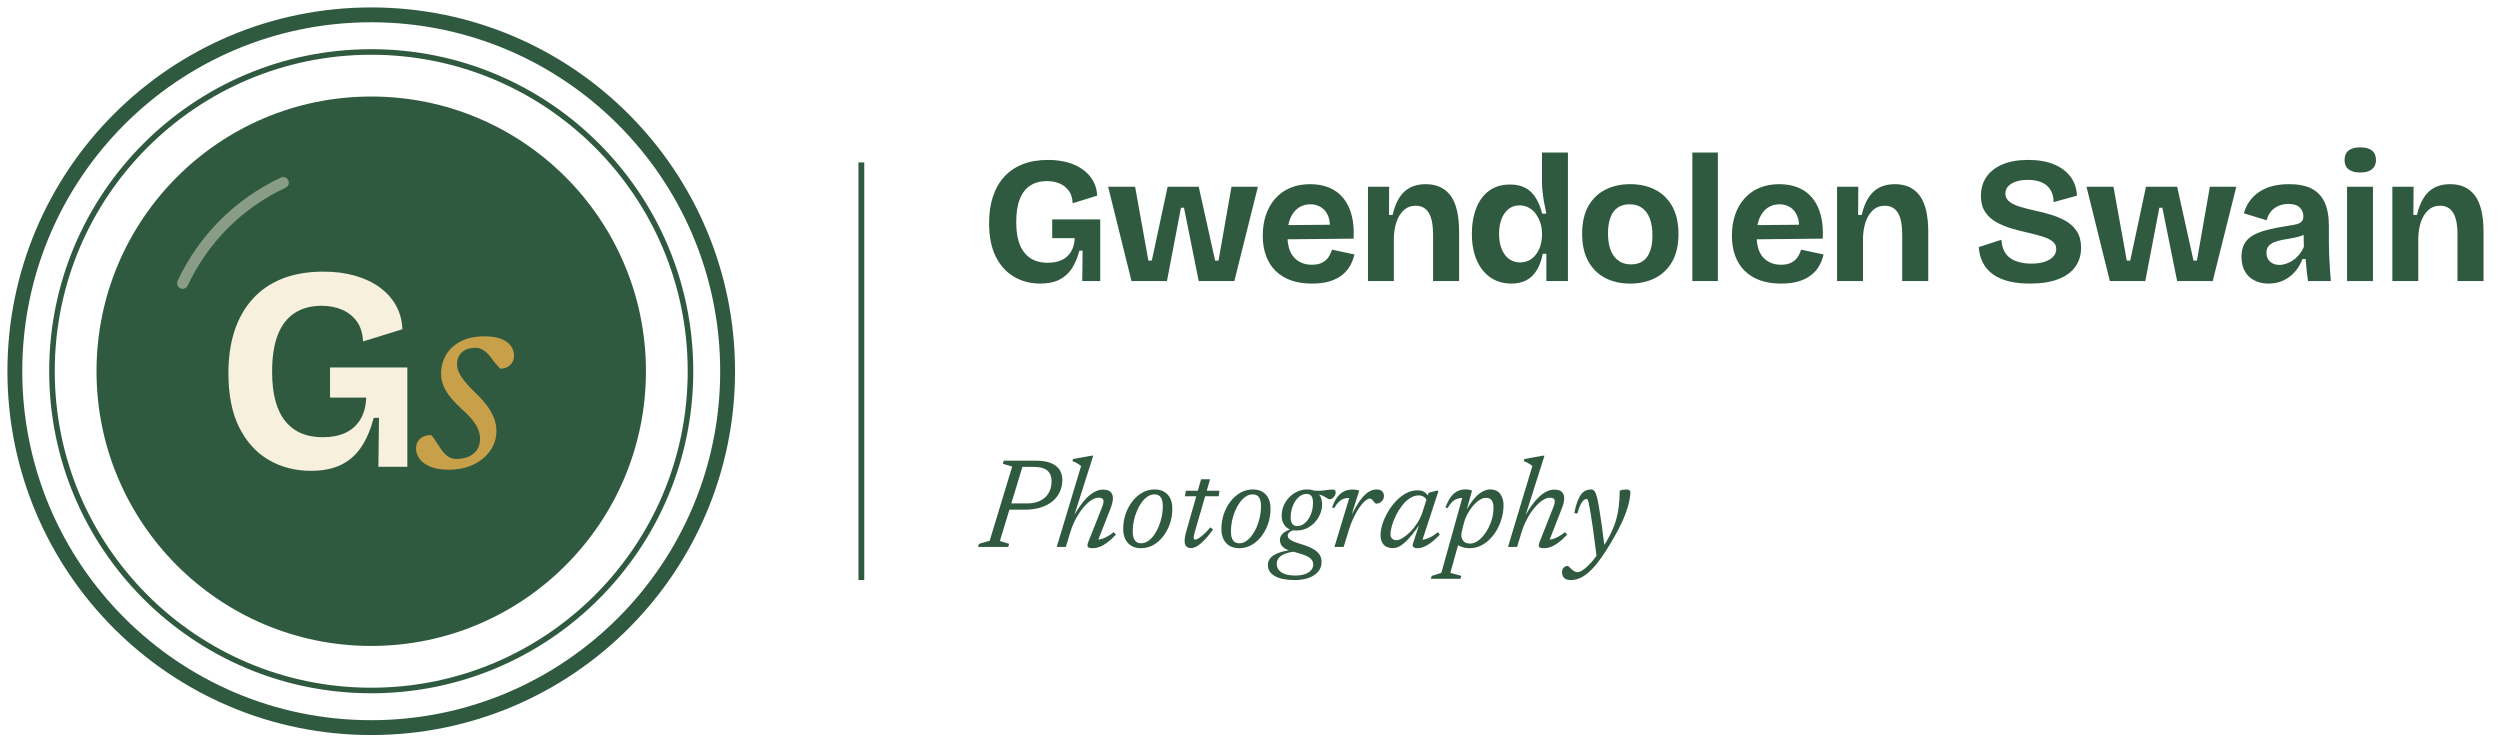
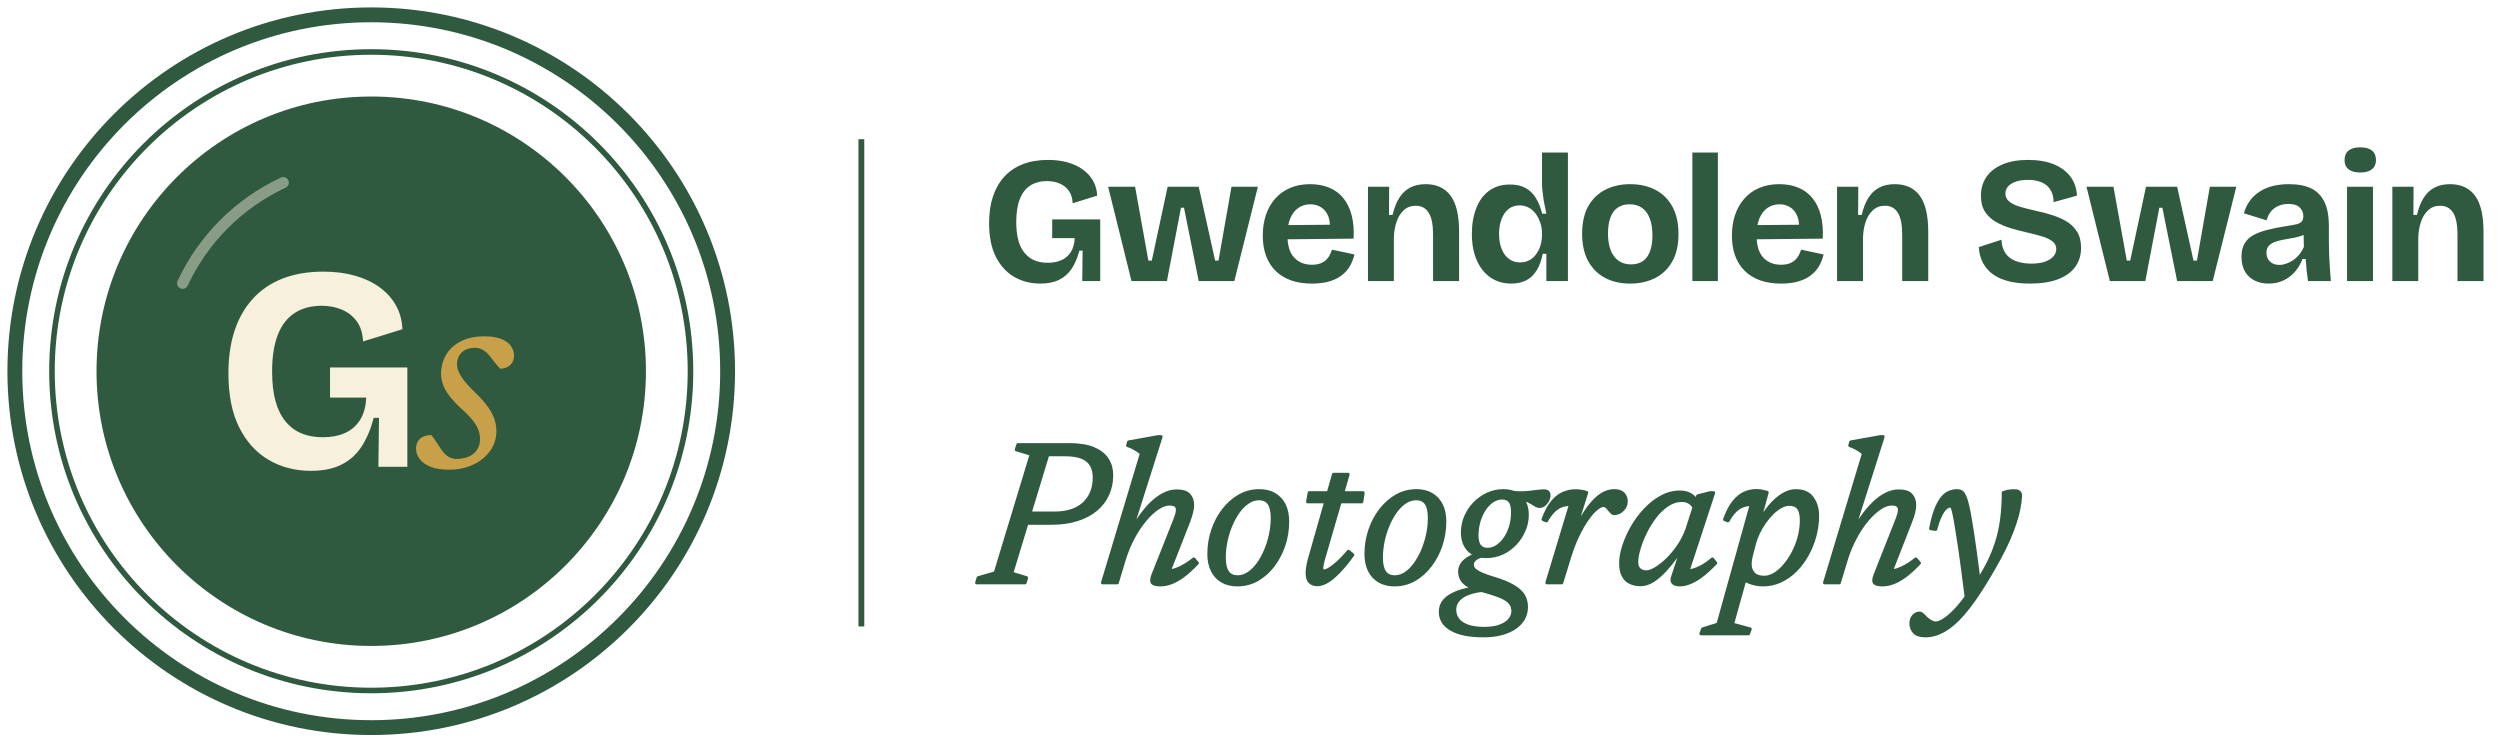
<svg xmlns="http://www.w3.org/2000/svg" viewBox="0 0 431 128" width="431" height="128">
  <g transform="scale(0.64)">
    <circle cx="100" cy="100" r="96" fill="none" stroke="#2F5A3F" stroke-width="4" />
    <circle cx="100" cy="100" r="86" fill="none" stroke="#2F5A3F" stroke-width="1.5" />
    <circle cx="100" cy="100" r="74" fill="#2F5A3F" />
    <path d="M49.2 76.3A56 56 0 0 1 76.3 49.2" fill="none" stroke="#F6F0DC" stroke-opacity="0.45" stroke-width="3" stroke-linecap="round" />
    <path d="M83.76 126.83L83.76 126.83Q77.44 126.83 72.41 123.91Q67.38 120.98 64.45 115.17Q61.53 109.36 61.53 100.55L61.53 100.55Q61.53 94.07 63.20 89.04Q64.88 84.01 68.12 80.46Q71.35 76.91 76.11 75.04Q80.87 73.17 87.11 73.17L87.11 73.17Q91.79 73.17 95.61 74.26Q99.43 75.35 102.24 77.38Q105.05 79.41 106.65 82.26Q108.25 85.10 108.40 88.69L108.40 88.69L97.80 91.97Q97.64 88.69 96.12 86.58Q94.60 84.48 92.14 83.43Q89.68 82.37 86.64 82.37L86.64 82.37Q82.43 82.37 79.43 84.28Q76.42 86.19 74.86 90.13Q73.30 94.07 73.30 100.08L73.30 100.08Q73.30 104.68 74.20 108.00Q75.10 111.31 76.89 113.49Q78.69 115.68 81.18 116.73Q83.68 117.78 86.95 117.78L86.95 117.78Q90.39 117.78 92.92 116.65Q95.46 115.52 96.98 113.14Q98.50 110.76 98.65 107.10L98.65 107.10L88.90 107.10L88.90 98.99L109.73 98.99L109.73 108.42L109.73 125.74L101.93 125.74L102.09 112.56L100.68 112.56Q99.43 117.24 97.33 120.40Q95.22 123.56 91.91 125.19Q88.59 126.83 83.76 126.83Z" fill="#F6F0DC" />
    <path d="M116.17 117.20L116.17 117.20Q116.67 117.75 117.18 118.54Q117.69 119.34 118.74 120.90L118.74 120.90Q119.79 122.46 120.81 123.05Q121.82 123.63 122.95 123.63L122.95 123.63Q124.75 123.63 126.19 123.03Q127.63 122.43 128.47 121.22Q129.31 120.01 129.31 118.25L129.31 118.25Q129.31 117.04 128.88 115.85Q128.45 114.66 127.36 113.26Q126.27 111.86 124.16 109.98L124.16 109.98Q122.13 108.07 120.96 106.51Q119.79 104.95 119.31 103.53Q118.82 102.11 118.82 100.70L118.82 100.70Q118.82 97.86 120.18 95.55Q121.55 93.25 124.16 91.93Q126.77 90.60 130.48 90.60L130.48 90.60Q133.21 90.60 134.96 91.28Q136.72 91.97 137.60 93.16Q138.47 94.35 138.47 95.83L138.47 95.83Q138.47 96.80 138.01 97.60Q137.54 98.40 136.72 98.85Q135.90 99.30 134.73 99.30L134.73 99.30Q134.34 98.87 133.79 98.26Q133.25 97.66 132.27 96.33L132.27 96.33Q131.26 94.97 130.21 94.33Q129.15 93.68 128.06 93.68L128.06 93.68Q125.80 93.68 124.45 94.87Q123.11 96.06 123.11 98.21L123.11 98.21Q123.11 99.14 123.58 100.21Q124.04 101.29 125.17 102.71Q126.31 104.13 128.33 106.08L128.33 106.08Q130.36 108.03 131.53 109.75Q132.70 111.47 133.21 113.01Q133.72 114.55 133.72 116.03L133.72 116.03Q133.72 119.07 132.04 121.43Q130.36 123.79 127.48 125.16Q124.59 126.52 120.96 126.52L120.96 126.52Q117.88 126.52 115.93 125.72Q113.98 124.92 113.03 123.61Q112.07 122.31 112.07 120.83L112.07 120.83Q112.07 119.77 112.54 118.95Q113.01 118.14 113.92 117.67Q114.84 117.20 116.17 117.20Z" fill="#C9A04A" />
  </g>
-   <rect x="148" y="28" width="1" height="72" fill="#2F5A3F" />
+   <rect x="148" y="24" width="1" height="84" fill="#2F5A3F" />
  <path d="M179.35 48.89L179.35 48.89Q176.84 48.89 174.84 47.73Q172.84 46.57 171.68 44.26Q170.52 41.95 170.52 38.45L170.52 38.45Q170.52 35.87 171.19 33.87Q171.85 31.88 173.14 30.46Q174.43 29.05 176.32 28.31Q178.21 27.57 180.69 27.57L180.69 27.57Q182.55 27.57 184.07 28Q185.59 28.43 186.70 29.24Q187.82 30.05 188.45 31.18Q189.09 32.31 189.15 33.73L189.15 33.73L184.93 35.04Q184.87 33.73 184.27 32.90Q183.66 32.06 182.69 31.64Q181.71 31.22 180.50 31.22L180.50 31.22Q178.83 31.22 177.63 31.98Q176.44 32.74 175.82 34.31Q175.20 35.87 175.20 38.26L175.20 38.26Q175.20 40.09 175.56 41.41Q175.91 42.73 176.63 43.59Q177.34 44.46 178.33 44.88Q179.32 45.30 180.63 45.30L180.63 45.30Q181.99 45.30 183.00 44.85Q184.00 44.40 184.61 43.45Q185.21 42.51 185.28 41.05L185.28 41.05L181.40 41.05L181.40 37.83L189.68 37.83L189.68 41.58L189.68 48.46L186.58 48.46L186.64 43.22L186.08 43.22Q185.59 45.08 184.75 46.34Q183.91 47.59 182.59 48.24Q181.28 48.89 179.35 48.89ZM201.18 48.46L195.07 48.46L191.04 32.19L195.69 32.19L197.98 44.93L198.57 44.93L201.30 32.19L206.66 32.19L209.49 44.93L210.07 44.93L212.31 32.19L216.86 32.19L212.80 48.46L206.66 48.46L204.12 35.81L203.60 35.81L201.18 48.46ZM226.16 48.89L226.16 48.89Q224.15 48.89 222.58 48.34Q221.02 47.78 219.93 46.72Q218.85 45.67 218.27 44.12Q217.70 42.57 217.70 40.62L217.70 40.62Q217.70 38.70 218.24 37.07Q218.79 35.44 219.84 34.25Q220.89 33.05 222.41 32.40Q223.93 31.75 225.85 31.75L225.85 31.75Q227.71 31.75 229.17 32.36Q230.63 32.96 231.60 34.17Q232.58 35.38 233.03 37.13Q233.48 38.88 233.36 41.14L233.36 41.14L220.58 41.27L220.58 38.82L230.78 38.73L229.20 39.97Q229.42 38.32 228.99 37.27Q228.55 36.22 227.73 35.72Q226.91 35.22 225.92 35.22L225.92 35.22Q224.74 35.22 223.84 35.84Q222.94 36.46 222.44 37.66Q221.95 38.85 221.95 40.52L221.95 40.52Q221.95 43.16 223.11 44.40Q224.27 45.64 226.16 45.64L226.16 45.64Q227.03 45.64 227.64 45.41Q228.24 45.17 228.63 44.80Q229.02 44.43 229.25 43.97Q229.48 43.50 229.64 43.04L229.64 43.04L233.51 43.87Q233.23 45.02 232.69 45.93Q232.15 46.85 231.25 47.51Q230.35 48.18 229.09 48.54Q227.84 48.89 226.16 48.89ZM240.30 48.46L235.84 48.46L235.84 38.60L235.84 32.19L239.49 32.19L239.46 37.05L240.08 37.05Q240.49 35.28 241.23 34.11Q241.97 32.93 243.11 32.34Q244.24 31.75 245.79 31.75L245.79 31.75Q248.61 31.75 250.08 33.73Q251.55 35.72 251.55 39.97L251.55 39.97L251.55 48.46L247.06 48.46L247.06 40.46Q247.06 37.86 246.30 36.66Q245.54 35.47 244.08 35.47L244.08 35.47Q242.84 35.47 242.00 36.25Q241.17 37.02 240.75 38.28Q240.33 39.53 240.30 41.08L240.30 41.08L240.30 48.46ZM260.54 48.89L260.54 48.89Q258.50 48.89 256.96 47.84Q255.43 46.79 254.59 44.86Q253.75 42.94 253.75 40.31L253.75 40.31Q253.75 37.83 254.50 35.91Q255.24 33.98 256.70 32.90Q258.16 31.81 260.33 31.81L260.33 31.81Q261.91 31.81 262.99 32.40Q264.08 32.99 264.77 34.12Q265.47 35.25 265.88 36.84L265.88 36.84L266.59 36.84Q266.37 35.84 266.20 34.90Q266.03 33.95 265.94 33.08Q265.84 32.22 265.84 31.57L265.84 31.57L265.84 26.30L270.31 26.30L270.31 40.46L270.31 48.46L266.59 48.46L266.59 43.75L265.97 43.75Q265.63 45.48 264.91 46.63Q264.20 47.78 263.10 48.34Q262 48.89 260.54 48.89ZM262.03 45.24L262.03 45.24Q263.05 45.24 263.77 44.80Q264.48 44.37 264.94 43.67Q265.41 42.97 265.63 42.15Q265.84 41.33 265.84 40.62L265.84 40.62L265.84 40.03Q265.84 39.44 265.67 38.80Q265.50 38.17 265.19 37.55Q264.88 36.93 264.42 36.45Q263.95 35.97 263.33 35.69Q262.71 35.41 261.97 35.41L261.97 35.41Q260.85 35.41 260.08 36.03Q259.30 36.65 258.87 37.75Q258.44 38.85 258.44 40.31L258.44 40.31Q258.44 41.80 258.88 42.91Q259.33 44.03 260.14 44.63Q260.95 45.24 262.03 45.24ZM281.03 48.89L281.03 48.89Q278.59 48.89 276.73 47.92Q274.87 46.94 273.81 45.03Q272.76 43.13 272.76 40.28L272.76 40.28Q272.76 37.42 273.83 35.53Q274.90 33.64 276.77 32.70Q278.65 31.75 281.03 31.75L281.03 31.75Q283.48 31.75 285.36 32.71Q287.23 33.67 288.30 35.58Q289.37 37.49 289.37 40.34L289.37 40.34Q289.37 43.22 288.27 45.13Q287.17 47.03 285.30 47.96Q283.42 48.89 281.03 48.89ZM281.19 45.58L281.19 45.58Q282.40 45.58 283.22 45.02Q284.04 44.46 284.46 43.33Q284.88 42.20 284.88 40.59L284.88 40.59Q284.88 38.88 284.43 37.69Q283.98 36.49 283.11 35.86Q282.24 35.22 280.91 35.22L280.91 35.22Q279.76 35.22 278.93 35.77Q278.09 36.31 277.66 37.44Q277.22 38.57 277.22 40.21L277.22 40.21Q277.22 42.85 278.28 44.21Q279.33 45.58 281.19 45.58ZM296.16 48.46L291.76 48.46L291.76 26.30L296.16 26.30L296.16 48.46ZM307.04 48.89L307.04 48.89Q305.03 48.89 303.46 48.34Q301.90 47.78 300.81 46.72Q299.73 45.67 299.15 44.12Q298.58 42.57 298.58 40.62L298.58 40.62Q298.58 38.70 299.12 37.07Q299.67 35.44 300.72 34.25Q301.77 33.05 303.29 32.40Q304.81 31.75 306.73 31.75L306.73 31.75Q308.59 31.75 310.05 32.36Q311.51 32.96 312.48 34.17Q313.46 35.38 313.91 37.13Q314.36 38.88 314.24 41.14L314.24 41.14L301.46 41.27L301.46 38.82L311.66 38.73L310.08 39.97Q310.30 38.32 309.86 37.27Q309.43 36.22 308.61 35.72Q307.79 35.22 306.80 35.22L306.80 35.22Q305.62 35.22 304.72 35.84Q303.82 36.46 303.32 37.66Q302.83 38.85 302.83 40.52L302.83 40.52Q302.83 43.16 303.99 44.40Q305.15 45.64 307.04 45.64L307.04 45.64Q307.91 45.64 308.52 45.41Q309.12 45.17 309.51 44.80Q309.89 44.43 310.13 43.97Q310.36 43.50 310.51 43.04L310.51 43.04L314.39 43.87Q314.11 45.02 313.57 45.93Q313.03 46.85 312.13 47.51Q311.23 48.18 309.97 48.54Q308.72 48.89 307.04 48.89ZM321.18 48.46L316.71 48.46L316.71 38.60L316.71 32.19L320.37 32.19L320.34 37.05L320.96 37.05Q321.37 35.28 322.11 34.11Q322.85 32.93 323.98 32.34Q325.12 31.75 326.67 31.75L326.67 31.75Q329.49 31.75 330.96 33.73Q332.43 35.72 332.43 39.97L332.43 39.97L332.43 48.46L327.94 48.46L327.94 40.46Q327.94 37.86 327.18 36.66Q326.42 35.47 324.96 35.47L324.96 35.47Q323.72 35.47 322.88 36.25Q322.05 37.02 321.63 38.28Q321.21 39.53 321.18 41.08L321.18 41.08L321.18 48.46ZM349.98 48.89L349.98 48.89Q347.96 48.89 346.37 48.51Q344.77 48.12 343.64 47.33Q342.51 46.54 341.87 45.34Q341.24 44.15 341.14 42.60L341.14 42.60L345.05 41.33Q345.11 42.73 345.75 43.66Q346.38 44.59 347.56 45.02Q348.74 45.45 350.19 45.45L350.19 45.45Q351.59 45.45 352.55 45.11Q353.51 44.77 354.01 44.20Q354.50 43.62 354.50 42.94L354.50 42.94Q354.50 42.14 353.88 41.64Q353.26 41.14 352.19 40.80Q351.13 40.46 349.76 40.15L349.76 40.15Q348.24 39.81 346.77 39.38Q345.30 38.94 344.10 38.26Q342.91 37.58 342.21 36.49Q341.51 35.41 341.51 33.77L341.51 33.77Q341.51 31.88 342.46 30.50Q343.41 29.12 345.24 28.34Q347.06 27.57 349.64 27.57L349.64 27.57Q352.24 27.57 354.09 28.33Q355.93 29.09 356.95 30.46Q357.98 31.84 358.07 33.73L358.07 33.73L354.04 34.85Q354.04 33.89 353.73 33.18Q353.42 32.46 352.86 31.98Q352.30 31.50 351.48 31.26Q350.66 31.01 349.61 31.01L349.61 31.01Q348.40 31.01 347.51 31.32Q346.63 31.63 346.18 32.15Q345.73 32.68 345.73 33.39L345.73 33.39Q345.73 34.23 346.43 34.77Q347.13 35.32 348.29 35.66Q349.45 36.00 350.85 36.31L350.85 36.31Q352.18 36.59 353.56 37.01Q354.94 37.42 356.13 38.09Q357.32 38.76 358.05 39.89Q358.78 41.02 358.78 42.73L358.78 42.73Q358.78 44.59 357.79 45.98Q356.80 47.38 354.83 48.13Q352.86 48.89 349.98 48.89ZM369.85 48.46L363.74 48.46L359.71 32.19L364.36 32.19L366.66 44.93L367.25 44.93L369.97 32.19L375.34 32.19L378.16 44.93L378.75 44.93L380.98 32.19L385.54 32.19L381.47 48.46L375.34 48.46L372.79 35.81L372.27 35.81L369.85 48.46ZM391.08 48.89L391.08 48.89Q389.72 48.89 388.67 48.35Q387.61 47.81 387.02 46.79Q386.43 45.76 386.43 44.24L386.43 44.24Q386.43 42.91 386.95 42.01Q387.46 41.11 388.45 40.55Q389.44 40.00 390.90 39.63Q392.36 39.25 394.22 38.97L394.22 38.97Q395.21 38.82 395.84 38.68Q396.48 38.54 396.79 38.21Q397.10 37.89 397.10 37.27L397.10 37.27Q397.10 36.40 396.48 35.78Q395.86 35.16 394.53 35.16L394.53 35.16Q393.63 35.16 392.87 35.47Q392.11 35.78 391.56 36.40Q391.02 37.02 390.77 37.98L390.77 37.98L386.84 36.77Q387.21 35.50 387.91 34.57Q388.60 33.64 389.60 33.01Q390.59 32.37 391.86 32.06Q393.13 31.75 394.62 31.75L394.62 31.75Q397.00 31.75 398.51 32.51Q400.01 33.27 400.76 34.87Q401.50 36.46 401.50 38.97L401.50 38.97L401.50 41.76Q401.50 42.85 401.55 43.97Q401.59 45.08 401.67 46.21Q401.75 47.34 401.84 48.46L401.84 48.46L397.90 48.46Q397.78 47.69 397.67 46.68Q397.56 45.67 397.50 44.65L397.50 44.65L396.94 44.65Q396.51 45.83 395.70 46.79Q394.90 47.75 393.73 48.32Q392.57 48.89 391.08 48.89ZM392.98 45.67L392.98 45.67Q393.56 45.67 394.17 45.45Q394.77 45.24 395.35 44.85Q395.92 44.46 396.40 43.87Q396.88 43.28 397.19 42.54L397.19 42.54L397.13 39.94L397.84 40.09Q397.28 40.49 396.54 40.73Q395.80 40.96 395.01 41.08Q394.22 41.21 393.44 41.36Q392.67 41.52 392.06 41.76Q391.46 42.01 391.10 42.43Q390.74 42.85 390.74 43.59L390.74 43.59Q390.74 44.55 391.36 45.11Q391.98 45.67 392.98 45.67ZM409.10 48.46L404.63 48.46L404.63 32.19L409.10 32.19L409.10 48.46ZM406.89 29.74L406.89 29.74Q405.59 29.74 404.89 29.19Q404.20 28.65 404.20 27.60L404.20 27.60Q404.20 26.51 404.89 25.95Q405.59 25.40 406.89 25.40L406.89 25.40Q408.23 25.40 408.92 25.95Q409.62 26.51 409.62 27.60L409.62 27.60Q409.62 28.62 408.92 29.18Q408.23 29.74 406.89 29.74ZM416.91 48.46L412.44 48.46L412.44 38.60L412.44 32.19L416.10 32.19L416.07 37.05L416.69 37.05Q417.09 35.28 417.84 34.11Q418.58 32.93 419.71 32.34Q420.84 31.75 422.39 31.75L422.39 31.75Q425.22 31.75 426.69 33.73Q428.16 35.72 428.16 39.97L428.16 39.97L428.16 48.46L423.67 48.46L423.67 40.46Q423.67 37.86 422.91 36.66Q422.15 35.47 420.69 35.47L420.69 35.47Q419.45 35.47 418.61 36.25Q417.78 37.02 417.36 38.28Q416.94 39.53 416.91 41.08L416.91 41.08L416.91 48.46Z" fill="#2F5A3F" />
-   <path d="M172.77 86.79L177.05 86.79Q178.02 86.79 178.80 86.54Q179.58 86.28 180.14 85.79Q180.69 85.29 180.99 84.58Q181.29 83.86 181.29 82.94L181.29 82.94Q181.29 82.15 180.97 81.60Q180.65 81.06 179.96 80.77Q179.26 80.49 178.15 80.49L178.15 80.49L174.66 80.49L175.14 79.42L178.57 79.42Q180.19 79.42 181.20 79.84Q182.21 80.27 182.68 81.00Q183.15 81.74 183.15 82.70L183.15 82.70Q183.15 83.84 182.71 84.79Q182.28 85.74 181.44 86.43Q180.60 87.12 179.41 87.49Q178.22 87.87 176.69 87.87L176.69 87.87L172.53 87.87L172.77 86.79ZM176.59 79.42L172.38 93.27L173.98 93.76L173.82 94.29L168.62 94.29L168.78 93.76L170.62 93.23L174.50 80.44L172.89 79.95L173.06 79.42L176.59 79.42ZM184.53 91.71L184.53 91.71L183.75 94.29L182.18 94.29L186.38 80.34Q186.18 80.18 185.96 80.03Q185.73 79.88 185.47 79.74Q185.21 79.61 184.89 79.50L184.89 79.50L184.99 79.13L188.17 78.56L188.47 78.56L185.16 88.98L185.11 88.96Q185.64 88.00 186.24 87.17Q186.83 86.34 187.46 85.72Q188.10 85.11 188.78 84.76Q189.46 84.41 190.15 84.41L190.15 84.41Q191.11 84.41 191.49 84.83Q191.87 85.25 191.87 85.91L191.87 85.91Q191.87 86.27 191.75 86.73Q191.64 87.20 191.41 87.78L191.41 87.78L189.17 93.49L189.15 93.03Q189.55 93.04 190.02 92.89Q190.48 92.74 190.99 92.44Q191.51 92.15 192.01 91.74L192.01 91.74L192.38 92.17Q191.54 93.06 190.83 93.58Q190.12 94.09 189.53 94.30Q188.94 94.51 188.43 94.51L188.43 94.51Q187.72 94.51 187.55 94.29Q187.38 94.06 187.63 93.41L187.63 93.41L190.01 87.41Q190.12 87.11 190.19 86.87Q190.25 86.62 190.25 86.44L190.25 86.44Q190.25 86.14 190.06 85.97Q189.87 85.80 189.38 85.80L189.38 85.80Q188.80 85.80 188.11 86.26Q187.42 86.72 186.74 87.54Q186.06 88.36 185.48 89.43Q184.91 90.51 184.53 91.71ZM199.05 84.38L199.05 84.38Q200.02 84.38 200.70 84.78Q201.38 85.18 201.75 85.92Q202.11 86.66 202.11 87.70L202.11 87.70Q202.11 89.03 201.70 90.26Q201.28 91.49 200.55 92.44Q199.82 93.40 198.84 93.96Q197.85 94.51 196.70 94.51L196.70 94.51Q195.75 94.51 195.06 94.11Q194.38 93.71 194.01 92.97Q193.64 92.22 193.64 91.19L193.64 91.19Q193.64 89.86 194.05 88.64Q194.46 87.42 195.20 86.46Q195.94 85.50 196.92 84.94Q197.91 84.38 199.05 84.38ZM196.73 93.66L196.73 93.66Q197.35 93.66 197.90 93.29Q198.46 92.92 198.93 92.28Q199.39 91.64 199.74 90.82Q200.09 90.00 200.28 89.09Q200.47 88.19 200.47 87.31L200.47 87.31Q200.47 86.25 200.12 85.74Q199.77 85.23 199.03 85.23L199.03 85.23Q198.41 85.23 197.85 85.60Q197.29 85.97 196.82 86.61Q196.36 87.25 196.01 88.07Q195.66 88.89 195.47 89.80Q195.28 90.70 195.28 91.60L195.28 91.60Q195.28 92.63 195.64 93.15Q195.99 93.66 196.73 93.66ZM210.10 85.56L204.28 85.56L204.45 84.60L210.24 84.60L210.10 85.56ZM208.62 82.62L205.96 91.79Q205.90 91.99 205.87 92.15Q205.83 92.31 205.81 92.44Q205.78 92.56 205.78 92.65L205.78 92.65Q205.78 92.85 205.86 92.94Q205.93 93.03 206.06 93.03L206.06 93.03Q206.29 93.03 206.69 92.77Q207.09 92.52 207.60 92.05Q208.12 91.58 208.67 90.91L208.67 90.91L209.13 91.29Q208.60 92.02 208.09 92.61Q207.58 93.20 207.09 93.63Q206.61 94.05 206.16 94.27Q205.72 94.49 205.31 94.49L205.31 94.49Q204.82 94.49 204.52 94.20Q204.23 93.92 204.23 93.23L204.23 93.23Q204.23 92.94 204.30 92.53Q204.36 92.12 204.52 91.58L204.52 91.58L207.07 82.62L208.62 82.62ZM215.98 84.38L215.98 84.38Q216.95 84.38 217.63 84.78Q218.31 85.18 218.68 85.92Q219.04 86.66 219.04 87.70L219.04 87.70Q219.04 89.03 218.63 90.26Q218.21 91.49 217.48 92.44Q216.75 93.40 215.77 93.96Q214.78 94.51 213.63 94.51L213.63 94.51Q212.68 94.51 211.99 94.11Q211.31 93.71 210.94 92.97Q210.57 92.22 210.57 91.19L210.57 91.19Q210.57 89.86 210.98 88.64Q211.39 87.42 212.13 86.46Q212.87 85.50 213.85 84.94Q214.84 84.38 215.98 84.38ZM213.66 93.66L213.66 93.66Q214.28 93.66 214.83 93.29Q215.39 92.92 215.85 92.28Q216.32 91.64 216.67 90.82Q217.01 90.00 217.21 89.09Q217.40 88.19 217.40 87.31L217.40 87.31Q217.40 86.25 217.05 85.74Q216.70 85.23 215.96 85.23L215.96 85.23Q215.34 85.23 214.78 85.60Q214.22 85.97 213.75 86.61Q213.29 87.25 212.94 88.07Q212.59 88.89 212.40 89.80Q212.21 90.70 212.21 91.60L212.21 91.60Q212.21 92.63 212.57 93.15Q212.92 93.66 213.66 93.66ZM229.29 86.06L229.29 86.06Q229.08 86.06 228.91 85.97Q228.74 85.88 228.54 85.74Q228.33 85.61 228.05 85.47Q227.76 85.34 227.34 85.24Q226.91 85.14 226.30 85.11L226.30 85.11L226.07 84.53Q226.94 84.64 227.61 84.60Q228.28 84.56 228.81 84.48Q229.33 84.40 229.76 84.40L229.76 84.40Q230.02 84.40 230.14 84.52Q230.27 84.63 230.27 84.86L230.27 84.86Q230.27 85.11 230.18 85.31Q230.08 85.52 229.94 85.69Q229.80 85.86 229.63 85.96Q229.46 86.06 229.29 86.06ZM223.65 90.70L223.65 90.70Q224.07 90.70 224.46 90.51Q224.85 90.31 225.20 89.95Q225.55 89.58 225.81 89.08Q226.07 88.58 226.22 87.97Q226.36 87.36 226.36 86.66L226.36 86.66Q226.36 85.86 226.08 85.51Q225.79 85.15 225.24 85.15L225.24 85.15Q224.82 85.15 224.43 85.34Q224.03 85.53 223.69 85.90Q223.34 86.27 223.08 86.77Q222.82 87.27 222.67 87.88Q222.51 88.49 222.51 89.20L222.51 89.20Q222.51 89.98 222.81 90.34Q223.10 90.70 223.65 90.70ZM225.36 84.38L225.36 84.38Q226.21 84.38 226.78 84.71Q227.34 85.04 227.64 85.62Q227.93 86.19 227.93 86.97L227.93 86.97Q227.93 87.86 227.57 88.67Q227.22 89.48 226.61 90.12Q226.00 90.75 225.21 91.11Q224.42 91.46 223.52 91.46L223.52 91.46Q222.67 91.46 222.10 91.13Q221.54 90.80 221.25 90.22Q220.96 89.64 220.96 88.89L220.96 88.89Q220.96 87.99 221.31 87.17Q221.66 86.36 222.27 85.73Q222.88 85.11 223.68 84.74Q224.47 84.38 225.36 84.38ZM223.22 100L223.22 100Q222.11 100 221.24 99.83Q220.38 99.66 219.79 99.32Q219.19 98.99 218.88 98.51Q218.58 98.03 218.58 97.41L218.58 97.41Q218.58 96.71 219.02 96.20Q219.47 95.69 220.36 95.34Q221.25 94.99 222.61 94.82L222.61 94.82L223.42 94.65L223.79 95.06Q222.90 95.09 222.22 95.25Q221.54 95.41 221.06 95.69Q220.59 95.97 220.35 96.35Q220.11 96.73 220.11 97.19L220.11 97.19Q220.11 97.81 220.46 98.26Q220.81 98.71 221.52 98.97Q222.24 99.22 223.30 99.22L223.30 99.22Q224.36 99.22 225.04 98.95Q225.73 98.69 226.06 98.26Q226.40 97.83 226.40 97.35L226.40 97.35Q226.40 96.92 226.19 96.59Q225.98 96.26 225.54 96.01Q225.10 95.75 224.41 95.53Q223.72 95.30 222.79 95.05L222.79 95.05Q221.90 94.83 221.44 94.51Q220.97 94.18 220.82 93.82Q220.66 93.45 220.66 93.09L220.66 93.09Q220.66 92.60 220.95 92.21Q221.24 91.83 221.79 91.54Q222.34 91.24 223.09 91.06L223.09 91.06L223.53 91.31Q222.76 91.41 222.38 91.69Q222.01 91.98 222.01 92.34L222.01 92.34Q222.01 92.53 222.10 92.70Q222.18 92.86 222.42 93.03Q222.65 93.20 223.10 93.39Q223.55 93.58 224.27 93.80L224.27 93.80Q225.66 94.21 226.44 94.68Q227.21 95.14 227.53 95.68Q227.84 96.22 227.84 96.90L227.84 96.90Q227.84 97.58 227.53 98.15Q227.21 98.71 226.61 99.13Q226.01 99.54 225.16 99.77Q224.31 100 223.22 100ZM230.06 94.29L232.61 85.85Q232.57 85.85 232.54 85.85Q232.50 85.85 232.46 85.85L232.46 85.85Q232.01 85.85 231.60 86.01Q231.19 86.16 230.80 86.54Q230.40 86.92 230.00 87.61L230.00 87.61L229.65 87.47Q230.08 86.27 230.63 85.61Q231.17 84.94 231.81 84.67Q232.45 84.39 233.13 84.39L233.13 84.39Q233.34 84.39 233.54 84.41Q233.73 84.44 233.94 84.47Q234.14 84.51 234.33 84.58L234.33 84.58L233.07 88.57L233.10 88.57Q233.87 87.10 234.56 86.17Q235.25 85.25 235.93 84.81Q236.61 84.38 237.30 84.38L237.30 84.38Q237.97 84.38 238.28 84.70Q238.59 85.02 238.59 85.50L238.59 85.50Q238.59 85.90 238.39 86.20Q238.19 86.50 237.89 86.67Q237.59 86.83 237.27 86.83L237.27 86.83Q237.19 86.83 237.07 86.73Q236.96 86.63 236.79 86.43L236.79 86.43Q236.64 86.21 236.48 86.08Q236.33 85.95 236.18 85.95L236.18 85.95Q235.88 85.95 235.51 86.23Q235.13 86.50 234.73 87.00Q234.33 87.49 233.93 88.17Q233.54 88.85 233.18 89.65Q232.82 90.45 232.55 91.34L232.55 91.34L231.64 94.29L230.06 94.29ZM243.59 93.71L243.59 93.71L244.82 90.01L245.02 90.01Q244.13 91.33 243.43 92.20Q242.72 93.07 242.14 93.57Q241.57 94.07 241.08 94.28Q240.60 94.49 240.14 94.49L240.14 94.49Q239.50 94.49 239.02 94.25Q238.54 94.02 238.28 93.52Q238.01 93.02 238.01 92.22L238.01 92.22Q238.01 91.35 238.34 90.33Q238.67 89.30 239.26 88.28Q239.85 87.26 240.65 86.41Q241.45 85.56 242.39 85.05Q243.34 84.53 244.37 84.53L244.37 84.53Q245.10 84.53 245.55 84.82Q246.01 85.11 246.34 85.67L246.34 85.67L245.97 86.27Q245.81 85.90 245.46 85.66Q245.11 85.41 244.59 85.41L244.59 85.41Q243.77 85.41 243.04 85.91Q242.30 86.40 241.69 87.20Q241.08 88.00 240.64 88.91Q240.20 89.81 239.96 90.66Q239.72 91.50 239.72 92.08L239.72 92.08Q239.72 92.61 240.02 92.87Q240.31 93.13 240.77 93.13L240.77 93.13Q241.18 93.13 241.80 92.76Q242.41 92.39 243.07 91.75Q243.72 91.11 244.29 90.25Q244.86 89.40 245.19 88.43L245.19 88.43L246.31 84.94L247.64 84.60L248.01 84.60L245.09 93.50L244.86 93.04Q245.24 93.09 245.74 92.95Q246.24 92.82 246.80 92.51Q247.35 92.20 247.89 91.74L247.89 91.74L248.23 92.17Q246.95 93.50 246.03 94.00Q245.12 94.51 244.40 94.51L244.40 94.51Q243.89 94.51 243.67 94.30Q243.46 94.08 243.59 93.71ZM252.39 90.13L252.13 91.14Q252.01 91.60 251.97 91.86Q251.94 92.12 251.94 92.28L251.94 92.28Q251.94 92.87 252.30 93.29Q252.65 93.71 253.48 93.71L253.48 93.71Q254.04 93.71 254.61 93.36Q255.17 93.02 255.69 92.40Q256.21 91.79 256.61 91.01Q257.02 90.22 257.25 89.34Q257.48 88.45 257.48 87.56L257.48 87.56Q257.48 86.67 257.17 86.25Q256.86 85.83 256.17 85.83L256.17 85.83Q255.73 85.83 255.27 86.08Q254.80 86.34 254.35 86.77Q253.90 87.21 253.51 87.77Q253.12 88.33 252.83 88.93Q252.54 89.54 252.39 90.13L252.39 90.13ZM250.77 93.34L250.77 93.34L251.55 93.34L250.04 98.76L251.95 99.28L251.77 99.78L246.66 99.78L246.84 99.28L248.49 98.76L252.09 85.85Q252.08 85.85 252.06 85.85Q252.04 85.85 252.02 85.85L252.02 85.85Q251.58 85.85 251.16 86.01Q250.74 86.16 250.34 86.54Q249.95 86.92 249.56 87.61L249.56 87.61L249.21 87.47Q249.64 86.27 250.18 85.60Q250.72 84.93 251.33 84.65Q251.95 84.37 252.61 84.37L252.61 84.37Q252.91 84.37 253.20 84.42Q253.49 84.48 253.78 84.56L253.78 84.56L252.70 88.47L252.68 88.20Q253.39 86.85 254.11 86.01Q254.83 85.17 255.53 84.78Q256.23 84.38 256.86 84.38L256.86 84.38Q258.09 84.38 258.65 85.17Q259.21 85.96 259.21 87.04L259.21 87.04Q259.21 88.16 258.92 89.25Q258.63 90.33 258.10 91.28Q257.57 92.23 256.84 92.96Q256.11 93.69 255.22 94.10Q254.34 94.51 253.35 94.51L253.35 94.51Q252.58 94.51 251.84 94.22Q251.09 93.94 250.77 93.34ZM262.33 91.71L262.33 91.71L261.55 94.29L259.98 94.29L264.18 80.34Q263.98 80.18 263.76 80.03Q263.53 79.88 263.28 79.74Q263.02 79.61 262.70 79.50L262.70 79.50L262.80 79.13L265.98 78.56L266.27 78.56L262.96 88.98L262.92 88.96Q263.45 88.00 264.04 87.17Q264.63 86.34 265.27 85.72Q265.90 85.11 266.58 84.76Q267.26 84.41 267.96 84.41L267.96 84.41Q268.91 84.41 269.29 84.83Q269.67 85.25 269.67 85.91L269.67 85.91Q269.67 86.27 269.56 86.73Q269.44 87.20 269.21 87.78L269.21 87.78L266.98 93.49L266.95 93.03Q267.35 93.04 267.82 92.89Q268.29 92.74 268.80 92.44Q269.31 92.15 269.81 91.74L269.81 91.74L270.18 92.17Q269.34 93.06 268.63 93.58Q267.92 94.09 267.33 94.30Q266.75 94.51 266.23 94.51L266.23 94.51Q265.52 94.51 265.35 94.29Q265.18 94.06 265.44 93.41L265.44 93.41L267.81 87.41Q267.92 87.11 267.99 86.87Q268.05 86.62 268.05 86.44L268.05 86.44Q268.05 86.14 267.86 85.97Q267.67 85.80 267.19 85.80L267.19 85.80Q266.60 85.80 265.92 86.26Q265.23 86.72 264.55 87.54Q263.86 88.36 263.29 89.43Q262.71 90.51 262.33 91.71ZM271.94 88.53L271.94 88.53L271.41 88.46Q271.64 87.25 271.94 86.46Q272.25 85.67 272.60 85.21Q272.96 84.75 273.38 84.57Q273.81 84.38 274.28 84.38L274.28 84.38Q274.53 84.38 274.72 84.50Q274.90 84.62 275.05 84.93Q275.20 85.24 275.34 85.81L275.34 85.81Q275.49 86.38 275.68 87.53Q275.88 88.68 276.14 90.53Q276.40 92.39 276.73 95.07L276.73 95.07L275.28 96.15Q275.06 94.36 274.88 93.02Q274.70 91.67 274.56 90.68Q274.41 89.68 274.29 88.95Q274.17 88.22 274.08 87.67L274.08 87.67Q273.95 86.93 273.86 86.58Q273.77 86.23 273.70 86.12Q273.63 86.02 273.51 86.02L273.51 86.02Q273.28 86.02 273.01 86.25Q272.74 86.48 272.47 87.03Q272.20 87.57 271.94 88.53ZM275.77 95.01L275.77 95.01L276.18 94.59Q277.02 93.32 277.60 92.18Q278.17 91.05 278.53 89.90Q278.89 88.75 279.06 87.45Q279.23 86.16 279.24 84.58L279.24 84.58Q279.62 84.46 279.90 84.42Q280.18 84.38 280.45 84.39L280.45 84.39Q280.76 84.39 280.92 84.52Q281.09 84.64 281.08 84.92L281.08 84.92Q281.05 85.59 280.90 86.32Q280.76 87.05 280.48 87.88Q280.21 88.71 279.79 89.67Q279.36 90.63 278.76 91.74Q278.16 92.85 277.37 94.15L277.37 94.15Q276.05 96.31 274.94 97.60Q273.82 98.89 272.82 99.44Q271.83 100 270.84 100L270.84 100Q270.01 100 269.65 99.62Q269.29 99.24 269.29 98.66L269.29 98.66Q269.29 98.17 269.57 97.87Q269.85 97.57 270.23 97.57L270.23 97.57Q270.32 97.57 270.46 97.67Q270.60 97.78 270.89 98.09L270.89 98.09Q271.20 98.37 271.46 98.50Q271.72 98.64 271.95 98.64L271.95 98.64Q272.37 98.64 272.99 98.20Q273.62 97.76 274.35 96.94Q275.07 96.13 275.77 95.01Z" fill="#2F5A3F" />
+   <path d="M172.77 86.79L177.05 86.79Q178.02 86.79 178.80 86.54Q179.58 86.28 180.14 85.79Q180.69 85.29 180.99 84.58Q181.29 83.86 181.29 82.94L181.29 82.94Q181.29 82.15 180.97 81.60Q180.65 81.06 179.96 80.77Q179.26 80.49 178.15 80.49L178.15 80.49L174.66 80.49L175.14 79.42L178.57 79.42Q180.19 79.42 181.20 79.84Q182.21 80.27 182.68 81.00Q183.15 81.74 183.15 82.70L183.15 82.70Q183.15 83.84 182.71 84.79Q182.28 85.74 181.44 86.43Q180.60 87.12 179.41 87.49Q178.22 87.87 176.69 87.87L176.69 87.87L172.53 87.87L172.77 86.79ZM176.59 79.42L172.38 93.27L173.98 93.76L173.82 94.29L168.62 94.29L168.78 93.76L170.62 93.23L174.50 80.44L172.89 79.95L173.06 79.42L176.59 79.42ZM184.53 91.71L184.53 91.71L183.75 94.29L182.18 94.29L186.38 80.34Q186.18 80.18 185.96 80.03Q185.73 79.88 185.47 79.74Q185.21 79.61 184.89 79.50L184.89 79.50L184.99 79.13L188.17 78.56L188.47 78.56L185.16 88.98L185.11 88.96Q185.64 88.00 186.24 87.17Q186.83 86.34 187.46 85.72Q188.10 85.11 188.78 84.76Q189.46 84.41 190.15 84.41L190.15 84.41Q191.11 84.41 191.49 84.83Q191.87 85.25 191.87 85.91L191.87 85.91Q191.87 86.27 191.75 86.73Q191.64 87.20 191.41 87.78L191.41 87.78L189.17 93.49L189.15 93.03Q189.55 93.04 190.02 92.89Q190.48 92.74 190.99 92.44Q191.51 92.15 192.01 91.74L192.01 91.74L192.38 92.17Q191.54 93.06 190.83 93.58Q190.12 94.09 189.53 94.30Q188.94 94.51 188.43 94.51L188.43 94.51Q187.72 94.51 187.55 94.29Q187.38 94.06 187.63 93.41L187.63 93.41L190.01 87.41Q190.12 87.11 190.19 86.87Q190.25 86.62 190.25 86.44L190.25 86.44Q190.25 86.14 190.06 85.97Q189.87 85.80 189.38 85.80L189.38 85.80Q188.80 85.80 188.11 86.26Q187.42 86.72 186.74 87.54Q186.06 88.36 185.48 89.43Q184.91 90.51 184.53 91.71ZM199.05 84.38L199.05 84.38Q200.02 84.38 200.70 84.78Q201.38 85.18 201.75 85.92Q202.11 86.66 202.11 87.70L202.11 87.70Q202.11 89.03 201.70 90.26Q201.28 91.49 200.55 92.44Q199.82 93.40 198.84 93.96Q197.85 94.51 196.70 94.51L196.70 94.51Q195.75 94.51 195.06 94.11Q194.38 93.71 194.01 92.97Q193.64 92.22 193.64 91.19L193.64 91.19Q193.64 89.86 194.05 88.64Q194.46 87.42 195.20 86.46Q195.94 85.50 196.92 84.94Q197.91 84.38 199.05 84.38ZM196.73 93.66L196.73 93.66Q197.35 93.66 197.90 93.29Q198.46 92.92 198.93 92.28Q199.39 91.64 199.74 90.82Q200.09 90.00 200.28 89.09Q200.47 88.19 200.47 87.31L200.47 87.31Q200.47 86.25 200.12 85.74Q199.77 85.23 199.03 85.23L199.03 85.23Q198.41 85.23 197.85 85.60Q197.29 85.97 196.82 86.61Q196.36 87.25 196.01 88.07Q195.66 88.89 195.47 89.80Q195.28 90.70 195.28 91.60L195.28 91.60Q195.28 92.63 195.64 93.15Q195.99 93.66 196.73 93.66ZM210.10 85.56L204.28 85.56L204.45 84.60L210.24 84.60L210.10 85.56ZM208.62 82.62L205.96 91.79Q205.90 91.99 205.87 92.15Q205.83 92.31 205.81 92.44Q205.78 92.56 205.78 92.65L205.78 92.65Q205.78 92.85 205.86 92.94Q205.93 93.03 206.06 93.03L206.06 93.03Q206.29 93.03 206.69 92.77Q207.09 92.52 207.60 92.05Q208.12 91.58 208.67 90.91L208.67 90.91L209.13 91.29Q208.60 92.02 208.09 92.61Q207.58 93.20 207.09 93.63Q206.61 94.05 206.16 94.27Q205.72 94.49 205.31 94.49L205.31 94.49Q204.82 94.49 204.52 94.20Q204.23 93.92 204.23 93.23L204.23 93.23Q204.23 92.94 204.30 92.53Q204.36 92.12 204.52 91.58L204.52 91.58L207.07 82.62L208.62 82.62ZM215.98 84.38L215.98 84.38Q216.95 84.38 217.63 84.78Q218.31 85.18 218.68 85.92Q219.04 86.66 219.04 87.70L219.04 87.70Q219.04 89.03 218.63 90.26Q218.21 91.49 217.48 92.44Q216.75 93.40 215.77 93.96Q214.78 94.51 213.63 94.51L213.63 94.51Q212.68 94.51 211.99 94.11Q211.31 93.71 210.94 92.97Q210.57 92.22 210.57 91.19L210.57 91.19Q210.57 89.86 210.98 88.64Q211.39 87.42 212.13 86.46Q212.87 85.50 213.85 84.94Q214.84 84.38 215.98 84.38ZM213.66 93.66L213.66 93.66Q214.28 93.66 214.83 93.29Q215.39 92.92 215.85 92.28Q216.32 91.64 216.67 90.82Q217.01 90.00 217.21 89.09Q217.40 88.19 217.40 87.31L217.40 87.31Q217.40 86.25 217.05 85.74Q216.70 85.23 215.96 85.23L215.96 85.23Q215.34 85.23 214.78 85.60Q214.22 85.97 213.75 86.61Q213.29 87.25 212.94 88.07Q212.59 88.89 212.40 89.80Q212.21 90.70 212.21 91.60L212.21 91.60Q212.21 92.63 212.57 93.15Q212.92 93.66 213.66 93.66ZM229.29 86.06L229.29 86.06Q229.08 86.06 228.91 85.97Q228.74 85.88 228.54 85.74Q228.33 85.61 228.05 85.47Q227.76 85.34 227.34 85.24Q226.91 85.14 226.30 85.11L226.30 85.11L226.07 84.53Q226.94 84.64 227.61 84.60Q228.28 84.56 228.81 84.48Q229.33 84.40 229.76 84.40L229.76 84.40Q230.02 84.40 230.14 84.52Q230.27 84.63 230.27 84.86L230.27 84.86Q230.27 85.11 230.18 85.31Q230.08 85.52 229.94 85.69Q229.80 85.86 229.63 85.96Q229.46 86.06 229.29 86.06ZM223.65 90.70L223.65 90.70Q224.07 90.70 224.46 90.51Q224.85 90.31 225.20 89.95Q225.55 89.58 225.81 89.08Q226.07 88.58 226.22 87.97Q226.36 87.36 226.36 86.66L226.36 86.66Q226.36 85.86 226.08 85.51Q225.79 85.15 225.24 85.15L225.24 85.15Q224.82 85.15 224.43 85.34Q224.03 85.53 223.69 85.90Q223.34 86.27 223.08 86.77Q222.82 87.27 222.67 87.88Q222.51 88.49 222.51 89.20L222.51 89.20Q222.51 89.98 222.81 90.34Q223.10 90.70 223.65 90.70ZM225.36 84.38L225.36 84.38Q226.21 84.38 226.78 84.71Q227.34 85.04 227.64 85.62Q227.93 86.19 227.93 86.97L227.93 86.97Q227.93 87.86 227.57 88.67Q227.22 89.48 226.61 90.12Q226.00 90.75 225.21 91.11Q224.42 91.46 223.52 91.46L223.52 91.46Q222.67 91.46 222.10 91.13Q221.54 90.80 221.25 90.22Q220.96 89.64 220.96 88.89L220.96 88.89Q220.96 87.99 221.31 87.17Q221.66 86.36 222.27 85.73Q222.88 85.11 223.68 84.74Q224.47 84.38 225.36 84.38ZM223.22 100L223.22 100Q222.11 100 221.24 99.83Q220.38 99.66 219.79 99.32Q219.19 98.99 218.88 98.51Q218.58 98.03 218.58 97.41L218.58 97.41Q218.58 96.71 219.02 96.20Q219.47 95.69 220.36 95.34Q221.25 94.99 222.61 94.82L222.61 94.82L223.42 94.65L223.79 95.06Q222.90 95.09 222.22 95.25Q221.54 95.41 221.06 95.69Q220.59 95.97 220.35 96.35Q220.11 96.73 220.11 97.19L220.11 97.19Q220.11 97.81 220.46 98.26Q220.81 98.71 221.52 98.97Q222.24 99.22 223.30 99.22L223.30 99.22Q224.36 99.22 225.04 98.95Q225.73 98.69 226.06 98.26Q226.40 97.83 226.40 97.35L226.40 97.35Q226.40 96.92 226.19 96.59Q225.98 96.26 225.54 96.01Q225.10 95.75 224.41 95.53Q223.72 95.30 222.79 95.05L222.79 95.05Q221.90 94.83 221.44 94.51Q220.97 94.18 220.82 93.82Q220.66 93.45 220.66 93.09L220.66 93.09Q220.66 92.60 220.95 92.21Q221.24 91.83 221.79 91.54Q222.34 91.24 223.09 91.06L223.09 91.06L223.53 91.31Q222.76 91.41 222.38 91.69Q222.01 91.98 222.01 92.34L222.01 92.34Q222.01 92.53 222.10 92.70Q222.18 92.86 222.42 93.03Q222.65 93.20 223.10 93.39Q223.55 93.58 224.27 93.80L224.27 93.80Q225.66 94.21 226.44 94.68Q227.21 95.14 227.53 95.68Q227.84 96.22 227.84 96.90L227.84 96.90Q227.84 97.58 227.53 98.15Q227.21 98.71 226.61 99.13Q226.01 99.54 225.16 99.77Q224.31 100 223.22 100ZM230.06 94.29L232.61 85.85Q232.57 85.85 232.54 85.85Q232.50 85.85 232.46 85.85L232.46 85.85Q232.01 85.85 231.60 86.01Q231.19 86.16 230.80 86.54Q230.40 86.92 230.00 87.61L230.00 87.61L229.65 87.47Q230.08 86.27 230.63 85.61Q231.17 84.94 231.81 84.67Q232.45 84.39 233.13 84.39L233.13 84.39Q233.34 84.39 233.54 84.41Q233.73 84.44 233.94 84.47Q234.14 84.51 234.33 84.58L234.33 84.58L233.07 88.57L233.10 88.57Q233.87 87.10 234.56 86.17Q235.25 85.25 235.93 84.81Q236.61 84.38 237.30 84.38L237.30 84.38Q237.97 84.38 238.28 84.70Q238.59 85.02 238.59 85.50L238.59 85.50Q238.59 85.90 238.39 86.20Q238.19 86.50 237.89 86.67Q237.59 86.83 237.27 86.83L237.27 86.83Q237.19 86.83 237.07 86.73Q236.96 86.63 236.79 86.43L236.79 86.43Q236.64 86.21 236.48 86.08Q236.33 85.95 236.18 85.95L236.18 85.95Q235.88 85.95 235.51 86.23Q235.13 86.50 234.73 87.00Q234.33 87.49 233.93 88.17Q233.54 88.85 233.18 89.65Q232.82 90.45 232.55 91.34L232.55 91.34L231.64 94.29L230.06 94.29ZM243.59 93.71L243.59 93.71L244.82 90.01L245.02 90.01Q244.13 91.33 243.43 92.20Q242.72 93.07 242.14 93.57Q241.57 94.07 241.08 94.28Q240.60 94.49 240.14 94.49L240.14 94.49Q239.50 94.49 239.02 94.25Q238.54 94.02 238.28 93.52Q238.01 93.02 238.01 92.22L238.01 92.22Q238.01 91.35 238.34 90.33Q238.67 89.30 239.26 88.28Q239.85 87.26 240.65 86.41Q241.45 85.56 242.39 85.05Q243.34 84.53 244.37 84.53L244.37 84.53Q245.10 84.53 245.55 84.82Q246.01 85.11 246.34 85.67L246.34 85.67L245.97 86.27Q245.81 85.90 245.46 85.66Q245.11 85.41 244.59 85.41L244.59 85.41Q243.77 85.41 243.04 85.91Q242.30 86.40 241.69 87.20Q241.08 88.00 240.64 88.91Q240.20 89.81 239.96 90.66Q239.72 91.50 239.72 92.08L239.72 92.08Q239.72 92.61 240.02 92.87Q240.31 93.13 240.77 93.13L240.77 93.13Q241.18 93.13 241.80 92.76Q242.41 92.39 243.07 91.75Q243.72 91.11 244.29 90.25Q244.86 89.40 245.19 88.43L245.19 88.43L246.31 84.94L247.64 84.60L248.01 84.60L245.09 93.50L244.86 93.04Q245.24 93.09 245.74 92.95Q246.24 92.82 246.80 92.51Q247.35 92.20 247.89 91.74L247.89 91.74L248.23 92.17Q246.95 93.50 246.03 94.00Q245.12 94.51 244.40 94.51L244.40 94.51Q243.89 94.51 243.67 94.30Q243.46 94.08 243.59 93.71ZM252.39 90.13L252.13 91.14Q252.01 91.60 251.97 91.86Q251.94 92.12 251.94 92.28L251.94 92.28Q251.94 92.87 252.30 93.29Q252.65 93.71 253.48 93.71L253.48 93.71Q254.04 93.71 254.61 93.36Q255.17 93.02 255.69 92.40Q256.21 91.79 256.61 91.01Q257.02 90.22 257.25 89.34Q257.48 88.45 257.48 87.56L257.48 87.56Q257.48 86.67 257.17 86.25Q256.86 85.83 256.17 85.83L256.17 85.83Q255.73 85.83 255.27 86.08Q254.80 86.34 254.35 86.77Q253.90 87.21 253.51 87.77Q253.12 88.33 252.83 88.93Q252.54 89.54 252.39 90.13L252.39 90.13ZM250.77 93.34L250.77 93.34L251.55 93.34L250.04 98.76L251.95 99.28L251.77 99.78L246.66 99.78L246.84 99.28L248.49 98.76L252.09 85.85Q252.08 85.85 252.06 85.85Q252.04 85.85 252.02 85.85L252.02 85.85Q251.58 85.85 251.16 86.01Q250.74 86.16 250.34 86.54Q249.95 86.92 249.56 87.61L249.56 87.61L249.21 87.47Q249.64 86.27 250.18 85.60Q250.72 84.93 251.33 84.65Q251.95 84.37 252.61 84.37L252.61 84.37Q252.91 84.37 253.20 84.42Q253.49 84.48 253.78 84.56L253.78 84.56L252.70 88.47L252.68 88.20Q253.39 86.85 254.11 86.01Q254.83 85.17 255.53 84.78Q256.23 84.38 256.86 84.38L256.86 84.38Q258.09 84.38 258.65 85.17Q259.21 85.96 259.21 87.04L259.21 87.04Q259.21 88.16 258.92 89.25Q258.63 90.33 258.10 91.28Q257.57 92.23 256.84 92.96Q256.11 93.69 255.22 94.10Q254.34 94.51 253.35 94.51L253.35 94.51Q252.58 94.51 251.84 94.22Q251.09 93.94 250.77 93.34ZM262.33 91.71L262.33 91.71L261.55 94.29L259.98 94.29L264.18 80.34Q263.98 80.18 263.76 80.03Q263.53 79.88 263.28 79.74Q263.02 79.61 262.70 79.50L262.70 79.50L262.80 79.13L265.98 78.56L266.27 78.56L262.96 88.98L262.92 88.96Q263.45 88.00 264.04 87.17Q264.63 86.34 265.27 85.72Q265.90 85.11 266.58 84.76Q267.26 84.41 267.96 84.41L267.96 84.41Q268.91 84.41 269.29 84.83Q269.67 85.25 269.67 85.91L269.67 85.91Q269.67 86.27 269.56 86.73Q269.44 87.20 269.21 87.78L269.21 87.78L266.98 93.49L266.95 93.03Q267.35 93.04 267.82 92.89Q268.29 92.74 268.80 92.44Q269.31 92.15 269.81 91.74L269.81 91.74L270.18 92.17Q269.34 93.06 268.63 93.58Q267.92 94.09 267.33 94.30Q266.75 94.51 266.23 94.51L266.23 94.51Q265.52 94.51 265.35 94.29Q265.18 94.06 265.44 93.41L265.44 93.41L267.81 87.41Q267.92 87.11 267.99 86.87Q268.05 86.62 268.05 86.44L268.05 86.44Q268.05 86.14 267.86 85.97Q267.67 85.80 267.19 85.80L267.19 85.80Q266.60 85.80 265.92 86.26Q265.23 86.72 264.55 87.54Q263.86 88.36 263.29 89.43Q262.71 90.51 262.33 91.71ZM271.94 88.53L271.94 88.53L271.41 88.46Q271.64 87.25 271.94 86.46Q272.25 85.67 272.60 85.21Q272.96 84.75 273.38 84.57Q273.81 84.38 274.28 84.38L274.28 84.38Q274.53 84.38 274.72 84.50Q274.90 84.62 275.05 84.93Q275.20 85.24 275.34 85.81L275.34 85.81Q275.49 86.38 275.68 87.53Q275.88 88.68 276.14 90.53Q276.40 92.39 276.73 95.07L276.73 95.07L275.28 96.15Q275.06 94.36 274.88 93.02Q274.70 91.67 274.56 90.68Q274.41 89.68 274.29 88.95Q274.17 88.22 274.08 87.67L274.08 87.67Q273.95 86.93 273.86 86.58Q273.77 86.23 273.70 86.12Q273.63 86.02 273.51 86.02L273.51 86.02Q273.28 86.02 273.01 86.25Q272.74 86.48 272.47 87.03Q272.20 87.57 271.94 88.53ZM275.77 95.01L275.77 95.01L276.18 94.59Q277.02 93.32 277.60 92.18Q278.17 91.05 278.53 89.90Q278.89 88.75 279.06 87.45Q279.23 86.16 279.24 84.58L279.24 84.58Q279.62 84.46 279.90 84.42Q280.18 84.38 280.45 84.39L280.45 84.39Q280.76 84.39 280.92 84.52Q281.09 84.64 281.08 84.92L281.08 84.92Q281.05 85.59 280.90 86.32Q280.76 87.05 280.48 87.88Q280.21 88.71 279.79 89.67Q279.36 90.63 278.76 91.74Q278.16 92.85 277.37 94.15L277.37 94.15Q276.05 96.31 274.94 97.60Q273.82 98.89 272.82 99.44Q271.83 100 270.84 100L270.84 100Q270.01 100 269.65 99.62Q269.29 99.24 269.29 98.66L269.29 98.66Q269.29 98.17 269.57 97.87Q269.85 97.57 270.23 97.57L270.23 97.57Q270.32 97.57 270.46 97.67Q270.60 97.78 270.89 98.09L270.89 98.09Q271.20 98.37 271.46 98.50Q271.72 98.64 271.95 98.64L271.95 98.64Q272.37 98.64 272.99 98.20Q273.62 97.76 274.35 96.94Q275.07 96.13 275.77 95.01Z" fill="#2F5A3F" stroke="#2F5A3F" stroke-width="0.35" stroke-linejoin="round" transform="translate(169 76) scale(1.6) translate(-169 -79)" />
</svg>
